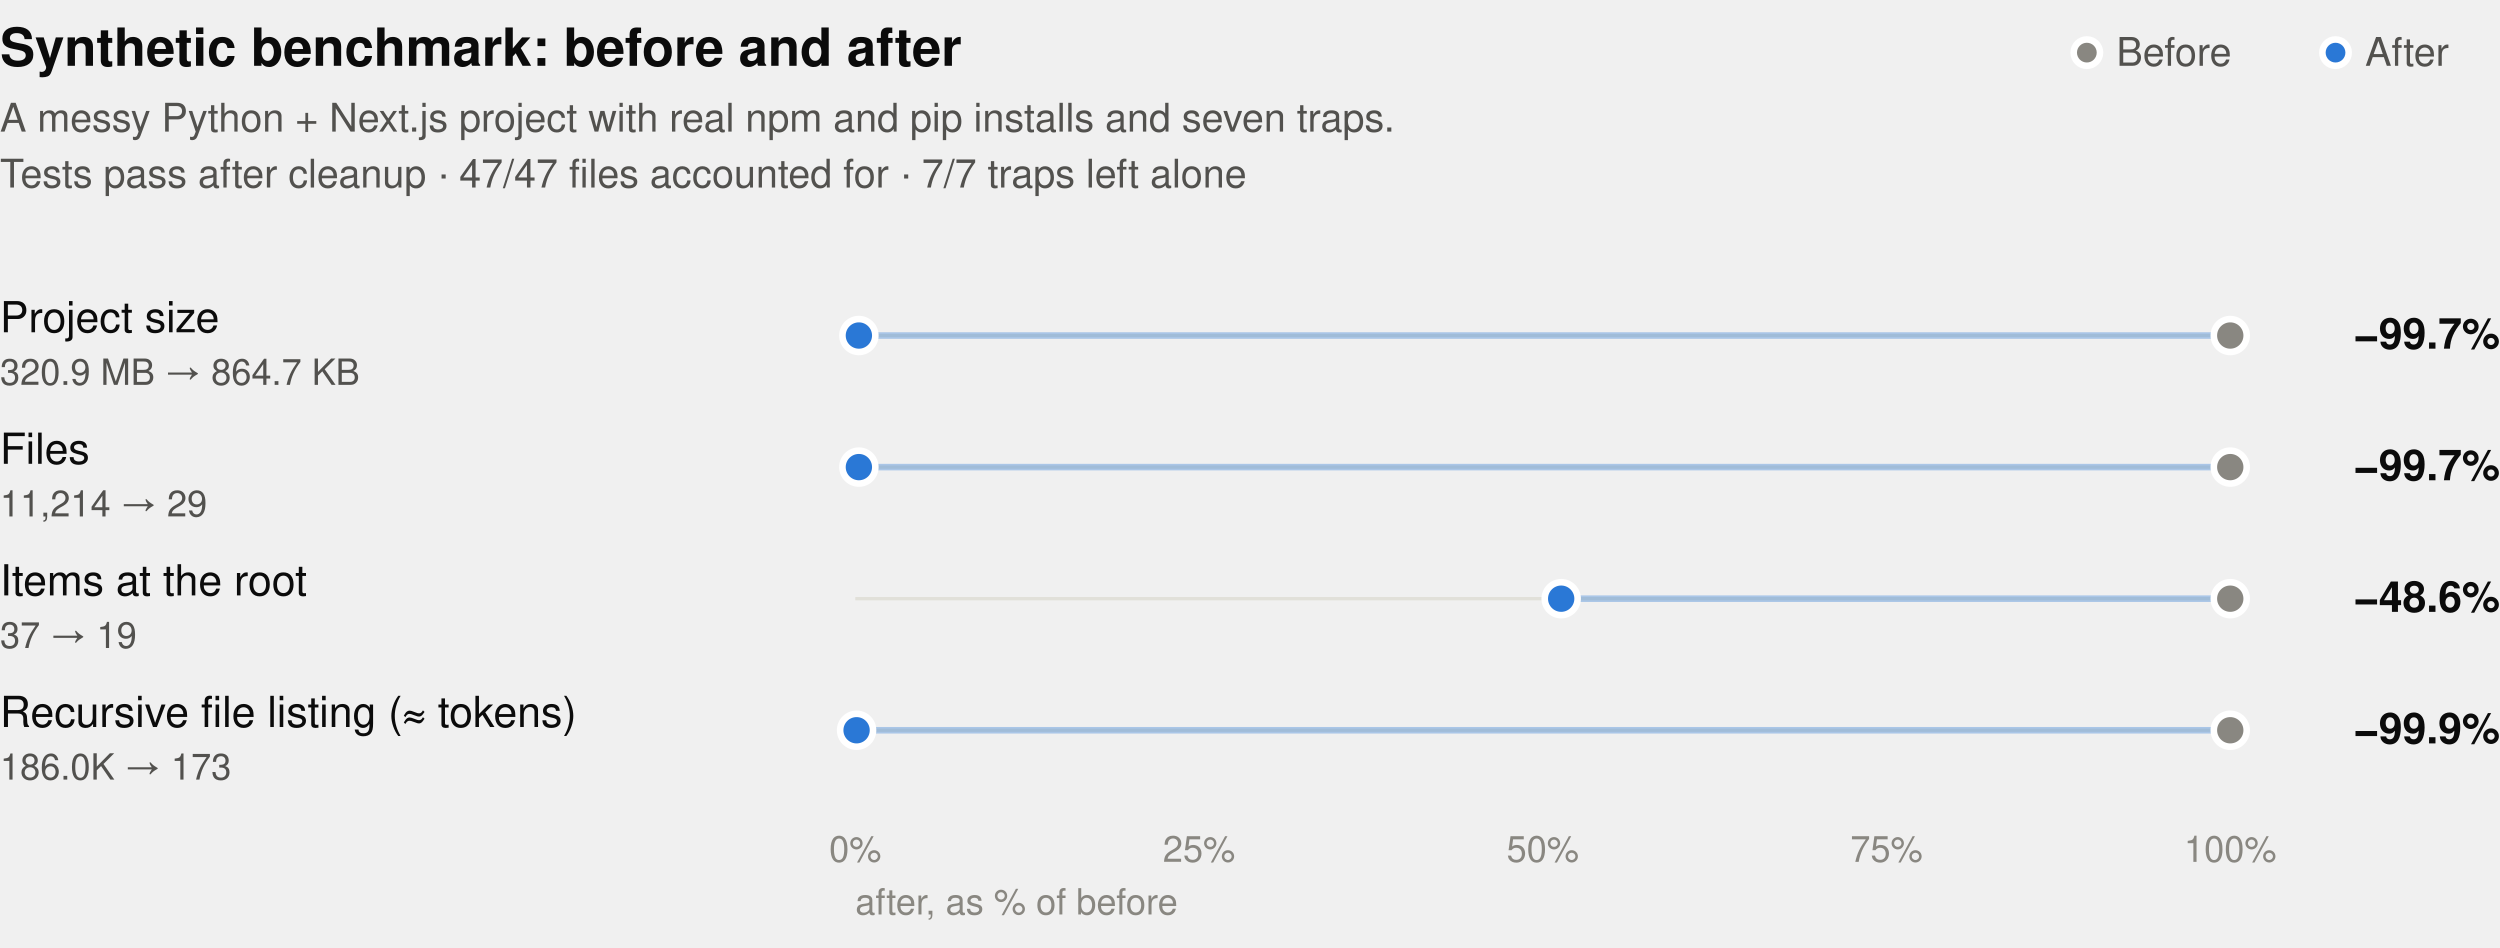
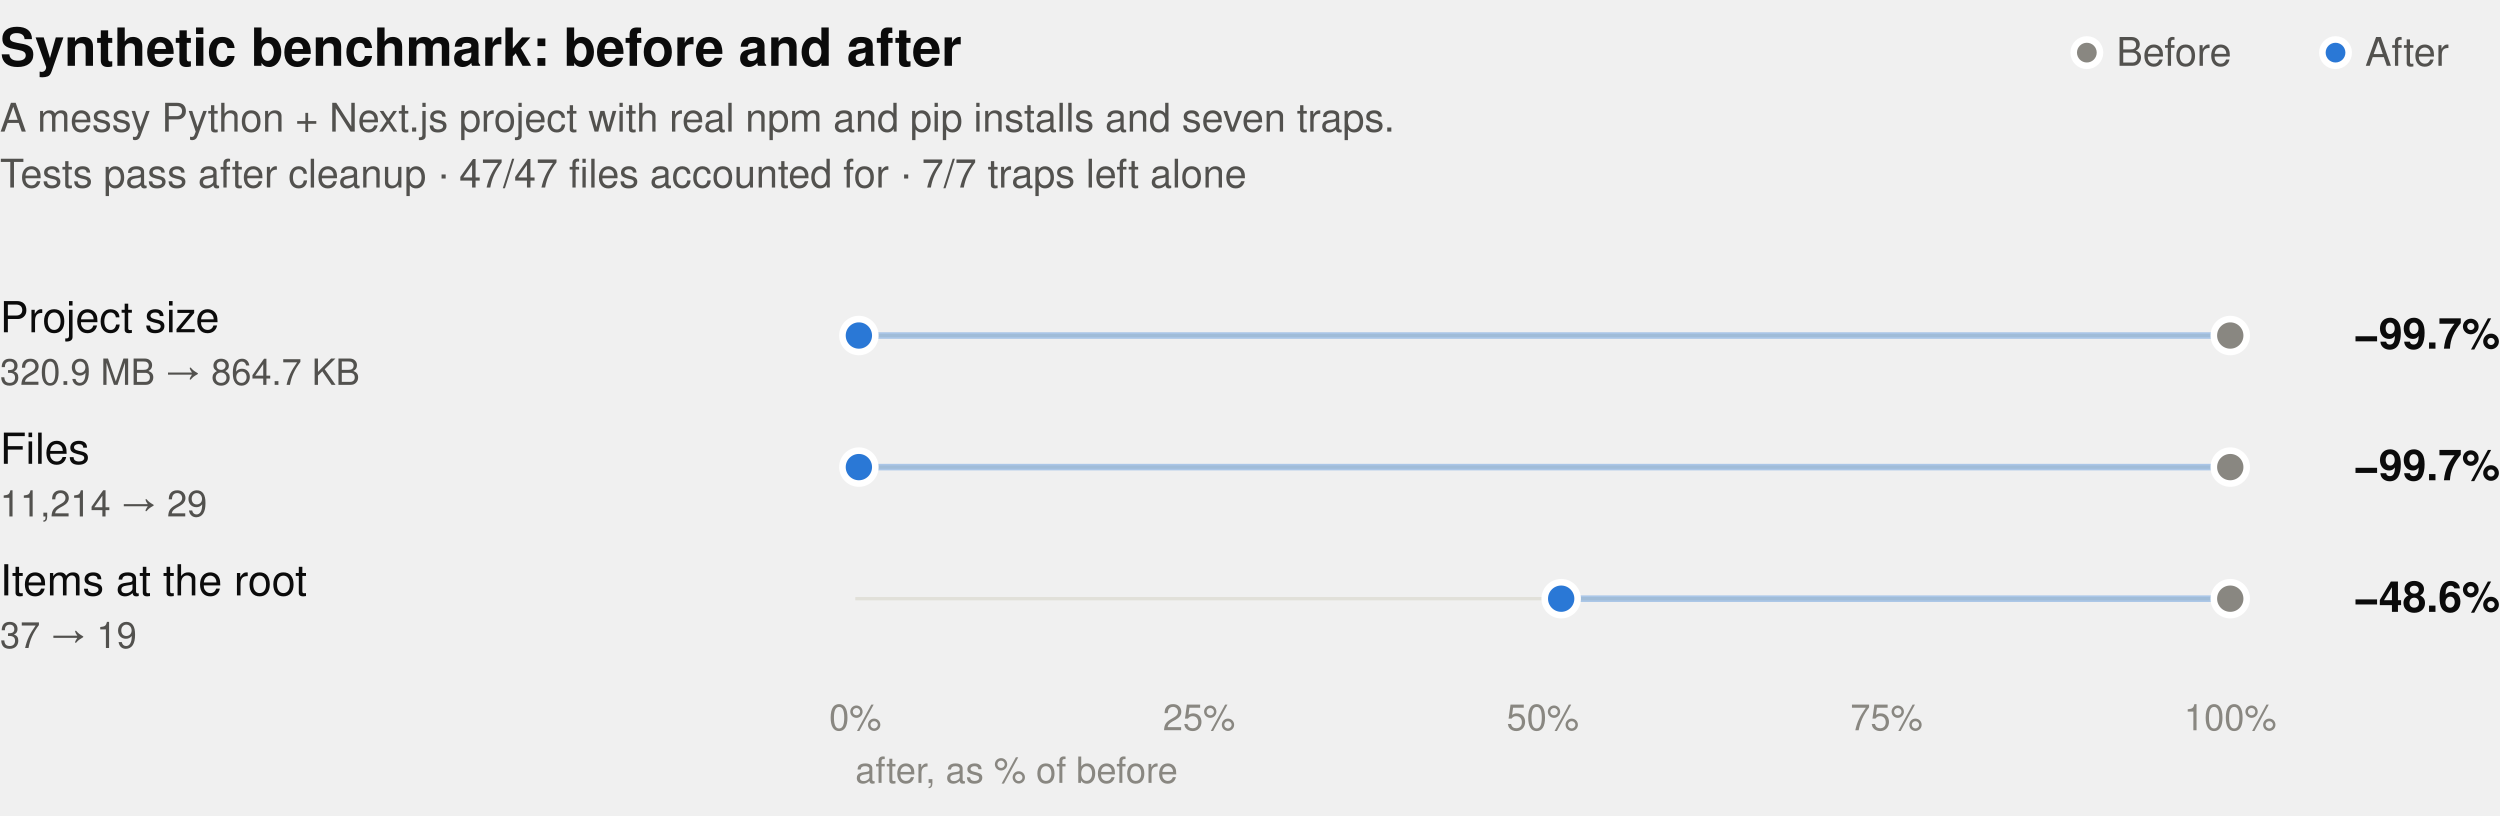
- <svg xmlns="http://www.w3.org/2000/svg" width="760" height="288" viewBox="0 0 760 288" role="img" aria-label="Synthetic benchmark: before and after" font-family="system-ui, -apple-system, &quot;Segoe UI&quot;, Helvetica, Arial, sans-serif">
+ <svg xmlns="http://www.w3.org/2000/svg" width="760" height="248" viewBox="0 0 760 248" role="img" aria-label="Synthetic benchmark: before and after" font-family="system-ui, -apple-system, &quot;Segoe UI&quot;, Helvetica, Arial, sans-serif">
  <text x="0.0" y="20.0" font-size="16" fill="#0b0b0b" text-anchor="start" font-weight="600">Synthetic benchmark: before and after</text>
  <text x="0.0" y="40.0" font-size="12" fill="#52514e" text-anchor="start" font-weight="400">A messy Python + Next.js project with real npm and pip installs and seven traps.</text>
  <text x="0.0" y="57.0" font-size="12" fill="#52514e" text-anchor="start" font-weight="400">Tests pass after cleanup · 47/47 files accounted for · 7/7 traps left alone</text>
  <text x="719.0" y="20.0" font-size="12" fill="#52514e" text-anchor="start" font-weight="400">After</text>
  <circle cx="710.0" cy="16.0" r="4" fill="#2a78d6" stroke="#ffffff" stroke-width="2" />
  <text x="643.4" y="20.0" font-size="12" fill="#52514e" text-anchor="start" font-weight="400">Before</text>
  <circle cx="634.4" cy="16.0" r="4" fill="#898781" stroke="#ffffff" stroke-width="2" />
  <text x="0.0" y="101.0" font-size="13" fill="#0b0b0b" text-anchor="start" font-weight="400">Project size</text>
  <text x="0.0" y="117.0" font-size="11" fill="#52514e" text-anchor="start" font-weight="400">320.9 MB → 864.7 KB</text>
  <line x1="260" y1="102" x2="678" y2="102" stroke="#e1e0d9" stroke-width="1" />
  <line x1="261.1" y1="102" x2="678.0" y2="102" stroke="#2a78d6" stroke-width="2" stroke-opacity="0.35" />
  <circle cx="678.0" cy="102.0" r="5" fill="#898781" stroke="#ffffff" stroke-width="2" />
  <circle cx="261.1" cy="102.0" r="5" fill="#2a78d6" stroke="#ffffff" stroke-width="2" />
  <text x="760.0" y="106.0" font-size="13" fill="#0b0b0b" text-anchor="end" font-weight="600">−99.7%</text>
  <text x="0.0" y="141.0" font-size="13" fill="#0b0b0b" text-anchor="start" font-weight="400">Files</text>
  <text x="0.0" y="157.0" font-size="11" fill="#52514e" text-anchor="start" font-weight="400">11,214 → 29</text>
  <line x1="260" y1="142" x2="678" y2="142" stroke="#e1e0d9" stroke-width="1" />
  <line x1="261.1" y1="142" x2="678.0" y2="142" stroke="#2a78d6" stroke-width="2" stroke-opacity="0.35" />
  <circle cx="678.0" cy="142.0" r="5" fill="#898781" stroke="#ffffff" stroke-width="2" />
  <circle cx="261.1" cy="142.0" r="5" fill="#2a78d6" stroke="#ffffff" stroke-width="2" />
  <text x="760.0" y="146.0" font-size="13" fill="#0b0b0b" text-anchor="end" font-weight="600">−99.7%</text>
  <text x="0.0" y="181.0" font-size="13" fill="#0b0b0b" text-anchor="start" font-weight="400">Items at the root</text>
  <text x="0.0" y="197.0" font-size="11" fill="#52514e" text-anchor="start" font-weight="400">37 → 19</text>
  <line x1="260" y1="182" x2="678" y2="182" stroke="#e1e0d9" stroke-width="1" />
  <line x1="474.6" y1="182" x2="678.0" y2="182" stroke="#2a78d6" stroke-width="2" stroke-opacity="0.35" />
  <circle cx="678.0" cy="182.0" r="5" fill="#898781" stroke="#ffffff" stroke-width="2" />
  <circle cx="474.6" cy="182.0" r="5" fill="#2a78d6" stroke="#ffffff" stroke-width="2" />
  <text x="760.0" y="186.0" font-size="13" fill="#0b0b0b" text-anchor="end" font-weight="600">−48.6%</text>
-   <text x="0.0" y="221.0" font-size="13" fill="#0b0b0b" text-anchor="start" font-weight="400">Recursive file listing (≈ tokens)</text>
-   <text x="0.0" y="237.0" font-size="11" fill="#52514e" text-anchor="start" font-weight="400">186.0K → 173</text>
-   <line x1="260" y1="222" x2="678" y2="222" stroke="#e1e0d9" stroke-width="1" />
-   <line x1="260.4" y1="222" x2="678.0" y2="222" stroke="#2a78d6" stroke-width="2" stroke-opacity="0.35" />
-   <circle cx="678.0" cy="222.0" r="5" fill="#898781" stroke="#ffffff" stroke-width="2" />
-   <circle cx="260.4" cy="222.0" r="5" fill="#2a78d6" stroke="#ffffff" stroke-width="2" />
-   <text x="760.0" y="226.0" font-size="13" fill="#0b0b0b" text-anchor="end" font-weight="600">−99.9%</text>
-   <text x="260.0" y="262.0" font-size="11" fill="#898781" text-anchor="middle" font-weight="400">0%</text>
-   <text x="364.5" y="262.0" font-size="11" fill="#898781" text-anchor="middle" font-weight="400">25%</text>
-   <text x="469.0" y="262.0" font-size="11" fill="#898781" text-anchor="middle" font-weight="400">50%</text>
-   <text x="573.5" y="262.0" font-size="11" fill="#898781" text-anchor="middle" font-weight="400">75%</text>
-   <text x="678.0" y="262.0" font-size="11" fill="#898781" text-anchor="middle" font-weight="400">100%</text>
-   <text x="260.0" y="278.0" font-size="11" fill="#898781" text-anchor="start" font-weight="400">after, as % of before</text>
+   <text x="260.0" y="222.0" font-size="11" fill="#898781" text-anchor="middle" font-weight="400">0%</text>
+   <text x="364.5" y="222.0" font-size="11" fill="#898781" text-anchor="middle" font-weight="400">25%</text>
+   <text x="469.0" y="222.0" font-size="11" fill="#898781" text-anchor="middle" font-weight="400">50%</text>
+   <text x="573.5" y="222.0" font-size="11" fill="#898781" text-anchor="middle" font-weight="400">75%</text>
+   <text x="678.0" y="222.0" font-size="11" fill="#898781" text-anchor="middle" font-weight="400">100%</text>
+   <text x="260.0" y="238.0" font-size="11" fill="#898781" text-anchor="start" font-weight="400">after, as % of before</text>
</svg>
